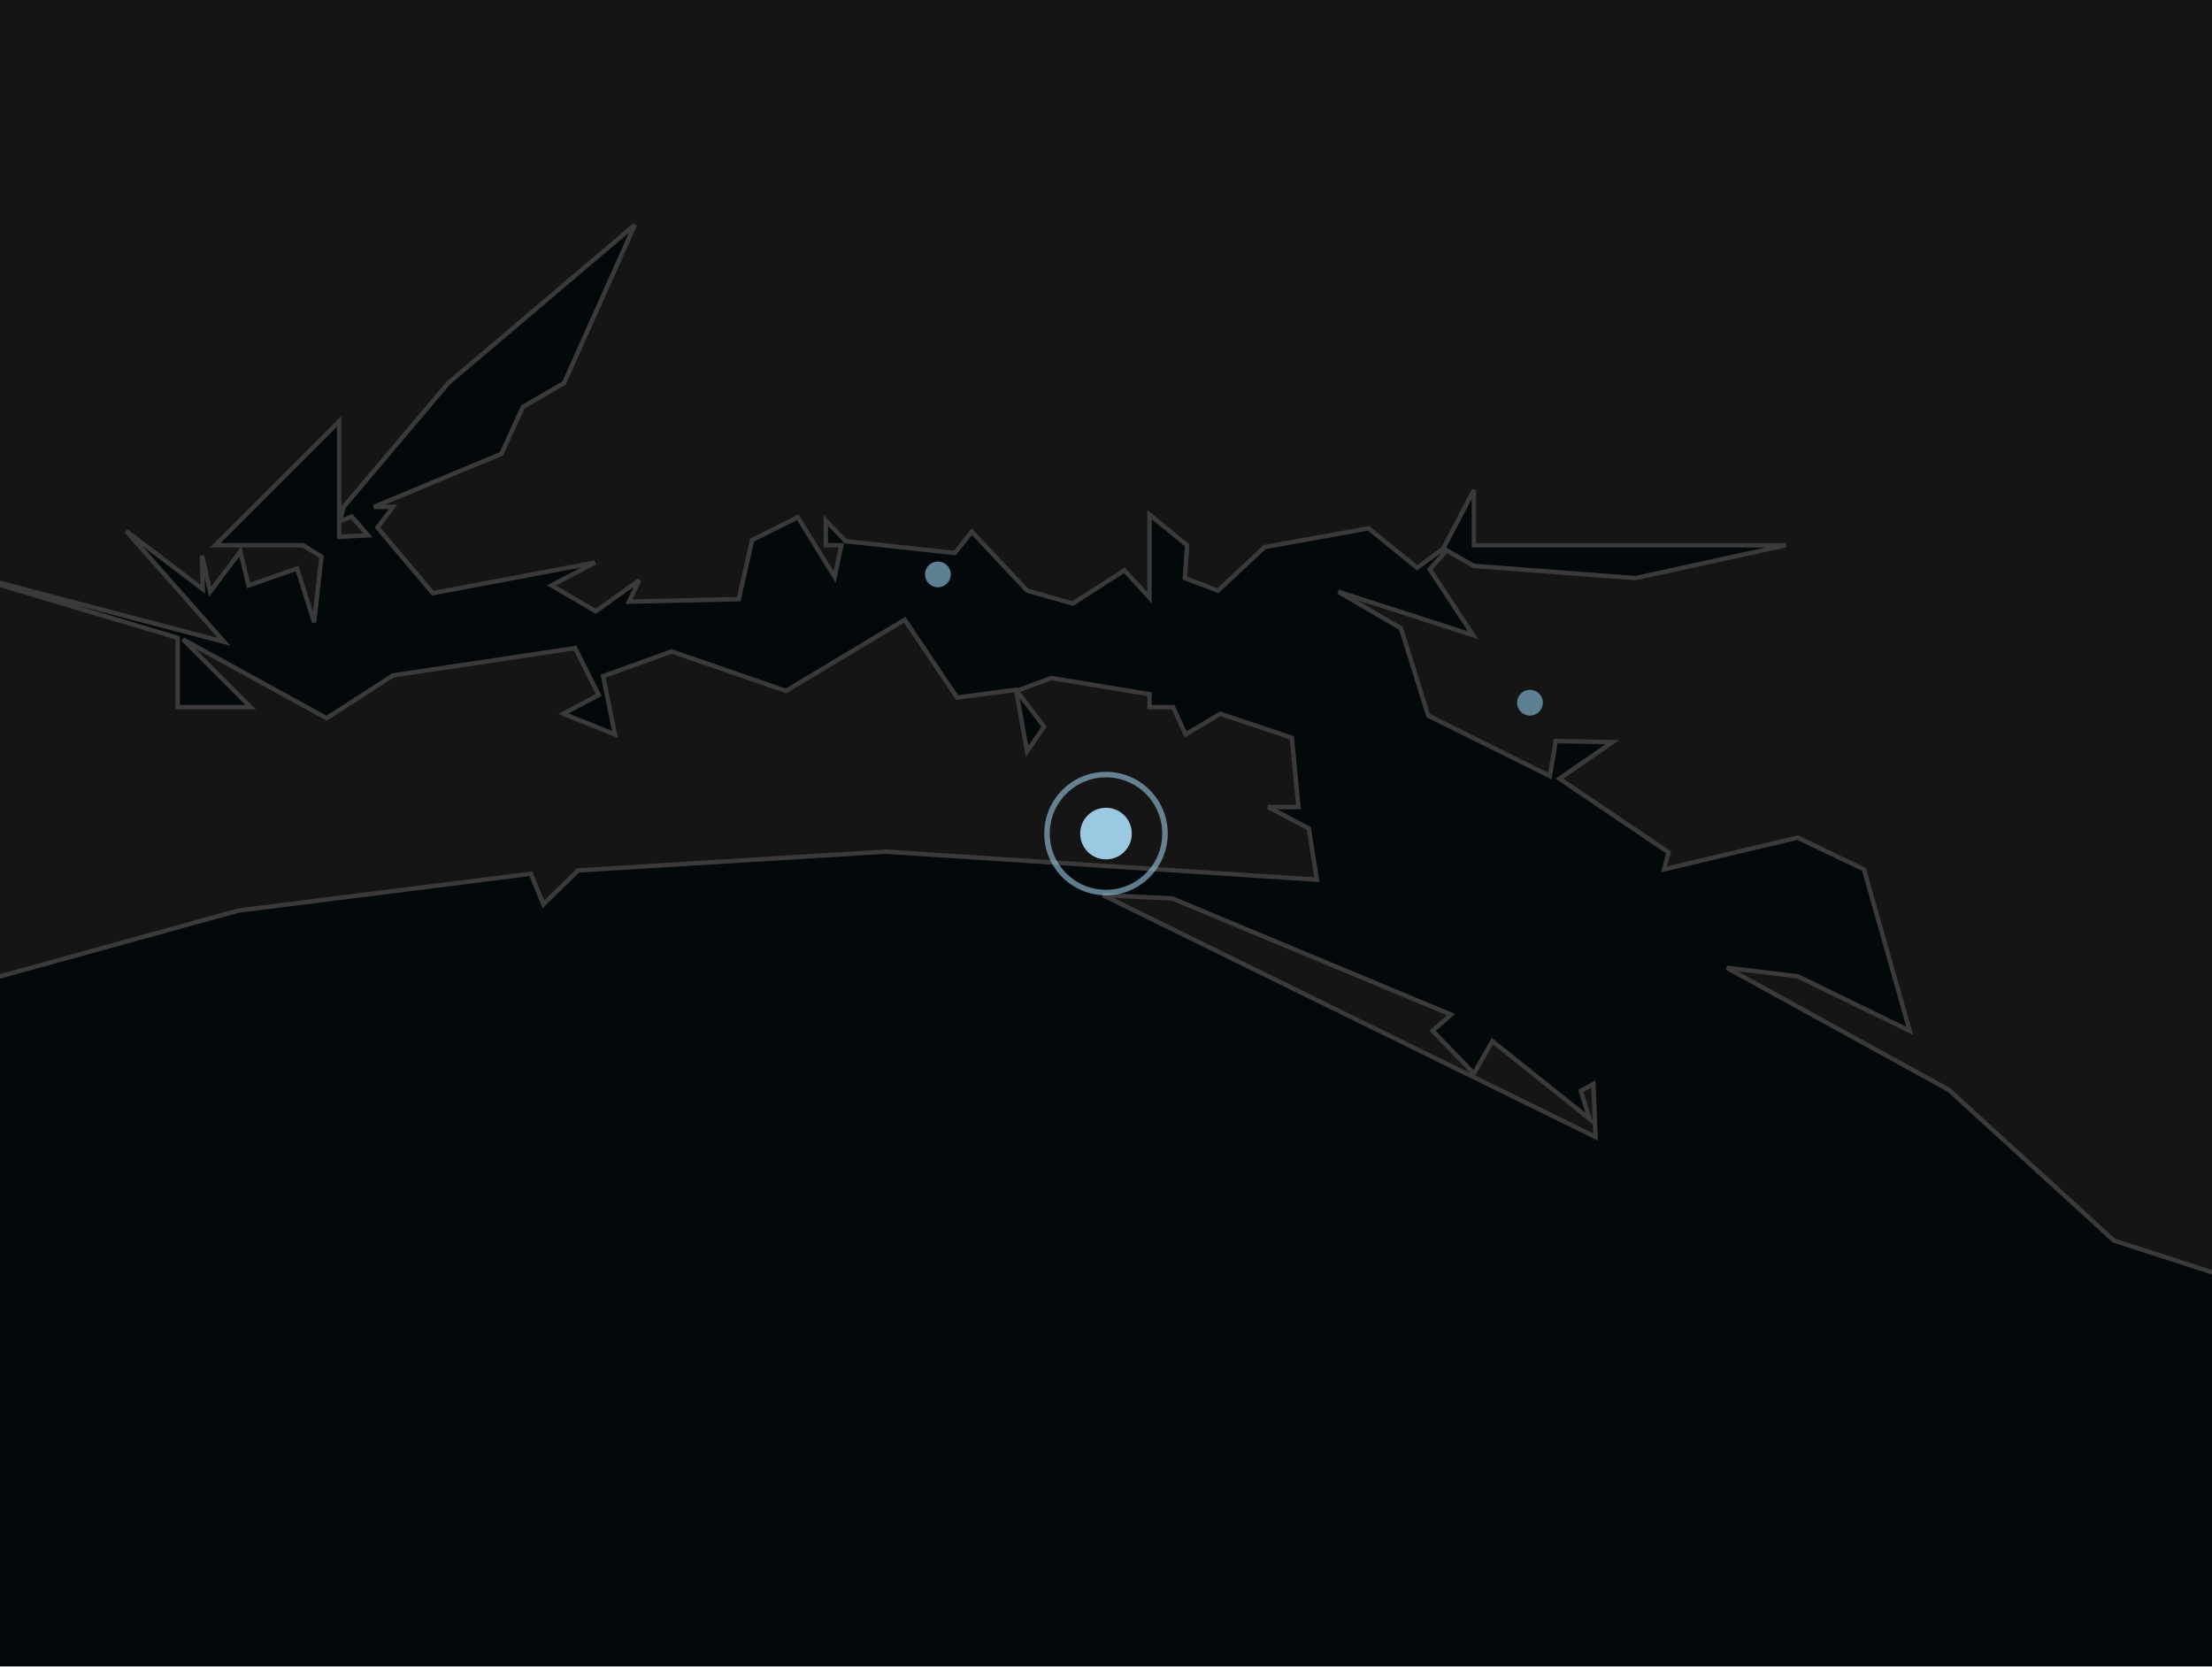
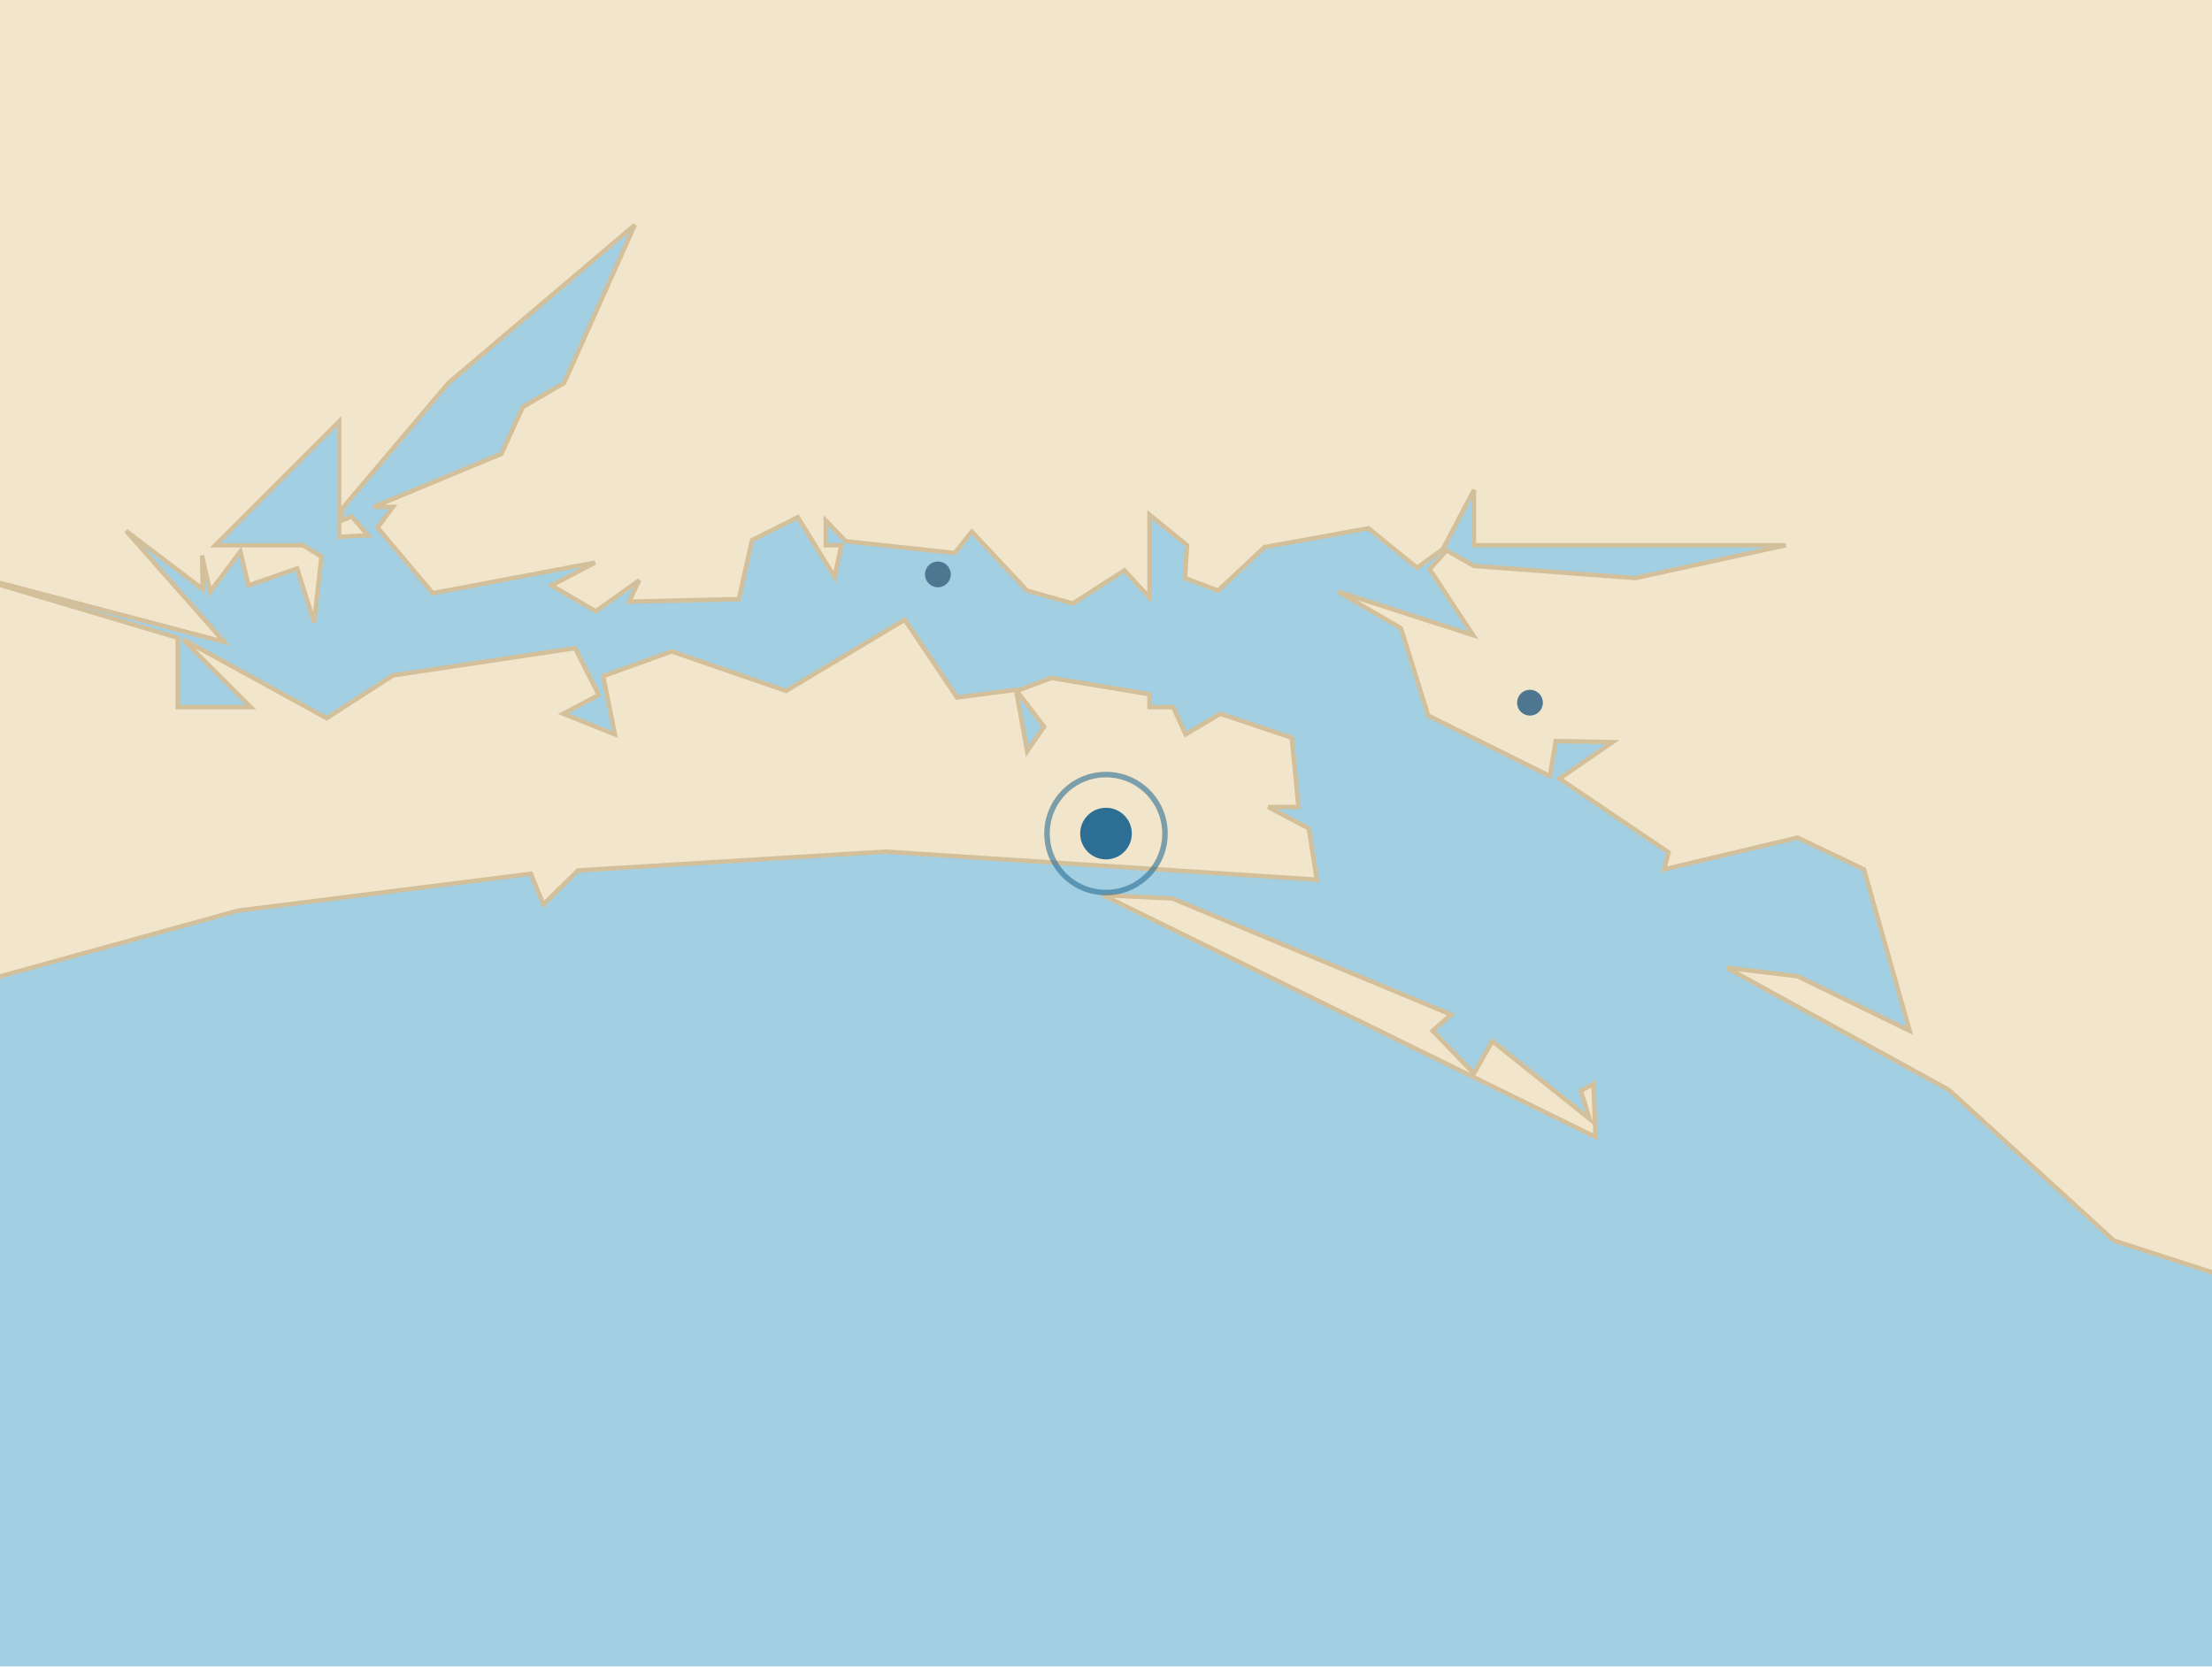
<svg xmlns="http://www.w3.org/2000/svg" viewBox="0 0 600 452">
-   <style>.map-land{fill:#151515;stroke:#3a3a3a;stroke-width:1.2}.map-dot{fill:#5d7f92}.map-dot.on{fill:#9cc9e2}.map-ring{fill:none;stroke:#9cc9e2;stroke-width:1.5;opacity:.6}.map-water{fill:#03080b}</style>
+   <style>.map-land{fill:#f1e5cb;stroke:#d3c09a;stroke-width:1.2}.map-dot{fill:#4f7690}.map-dot.on{fill:#2c6e94}.map-ring{fill:none;stroke:#2c6e94;stroke-width:1.5;opacity:.6}.map-water{fill:#a3cfe3}</style>
  <rect class="map-water" width="100%" height="100%" />
  <path class="map-land" fill-rule="evenodd" d="M1470.6 -710.7L1470.6 251.4L1466.8 253.4L1460.6 283.8L1444.8 285.7L1450.2 257.9L1440.6 253.4L1445.6 239.3L1439.4 229.6L1395.8 205.7L1383.2 215.2L1355 201.7L1341.6 205.7L1345.6 218.7L1333.8 218L1343 222.1L1341.2 225.6L1328 221L1329.4 224L1325 232.3L1322 212.9L1318.4 224.9L1314.6 213.8L1316 221L1308.4 221L1314 233.7L1302.8 222.8L1313 257.2L1301.8 240.5L1283.6 241.2L1281.6 232.6L1278 259.2L1264 246.3L1250 247L1250.8 254.1L1243.8 246.5L1233.4 247.4L1241.8 248.3L1245 261.6L1239.4 259.5L1235.2 263.4L1233.4 255.1L1228.6 253.4L1232.8 259L1228.6 256.7L1230.2 258.1L1225.6 259L1237.8 267.4L1228 268.7L1236 274.1L1238.8 268.3L1236.2 263.9L1242.6 263.4L1241.6 271.5L1248.2 263.2L1249.4 276.6L1243.4 275.9L1253.6 280.8L1258.8 273.4L1258.6 285.4L1227.6 316.7L1221.4 310.7L1218 321.4L1214.8 307L1202 301.7L1204 313.7L1198.6 307L1190.8 312.8L1190.8 275L1181 279.6L1176 301.7L1182.2 319.1L1172.2 326.5L1177.4 356.6L1167 373.3L1108.8 405.8L1063 405.1L1050.6 375L1056.2 344.1L1064.2 343.9L1056.2 326.3L1063 313L1050.2 326.7L1052.4 343.2L1039.2 370.8L1024.8 360.6L1038 371.2L1024 360.8L1030.2 353.6L1030.4 349.7L1035 345.7L1029.6 342.3L1028.2 355L942 347.4L963 337.8L950.4 327.9L954.8 323.7L927 323.7L927 345.3L908.4 344.1L908 318.8L898.8 311.2L906 302.8L899.6 303.3L896.2 289.2L884.2 306.3L882.2 298.4L890.2 290.1L907.2 282.4L889.2 281.3L890.6 279.6L883.2 272.2L875.2 279.6L883.2 280.8L876.4 280.6L871.4 298.7L868.4 273.4L865.8 280.3L863.2 272.2L848.8 269.9L822.2 289.4L819.2 282.4L816.4 284.1L821.2 289.4L795.2 308.4L742.8 302.1L670 346.4L611.2 348.7L573.4 336.5L528.6 295.6L468.4 262.5L487.6 264.8L518 279.6L505.6 235.8L487.6 227.2L451.4 235.8L452.6 231.2L423 211.2L437.4 201.3L422 201L420.4 210.5L387.4 194.1L380 170.4L363 160.5L399.6 172.3L387.8 154.4L392.4 149.3L399.8 153.5L443.6 156.8L484.4 147.9L399.8 147.9L399.8 132.9L391.4 148.9L384.4 154L371.2 143.3L343 148.4L330.4 160.2L321.4 156.8L322 147.9L311.8 139.6L311.8 162.1L305 154.7L291 163.7L278.6 160.2L263.6 144.2L259 150L229.4 146.8L224 141.2L224 147.9L228.2 147.9L226.4 156.5L216.4 140.3L204 146.5L200.4 162.5L170.6 163.2L173.4 157.4L161.6 165.8L149.6 158.8L161.4 152.6L117.4 160.9L102.4 143.1L106.6 137.5L101.4 137.5L136 123.1L141.8 110.4L153 103.9L172.2 61L121.6 103.9L93.2 137.5L92.2 141.4L95.4 140.1L99.8 145.2L92 145.6L92 114.3L58.4 147.9L82.2 147.9L87.2 151L85.2 168.8L80.6 154.2L67.4 158.8L65.2 149.6L57 160.5L54.8 150.7L55 159.8L34.2 144L60.8 174.1L-15.6 154L48.2 173L48.2 191.8L68 191.8L49.6 173.4L88.6 194.8L106.6 183.2L156 175.8L162.4 188.5L152.8 193.6L166.8 199.2L163.6 183.4L182.2 176.7L213.2 187.4L245.4 168.1L259.6 189.2L275.6 187.1L278.6 203.8L283.2 197.1L275.8 187.4L285.2 183.9L311.8 188.3L311.8 191.8L318.2 191.8L321.6 199.2L331 193.6L350.4 200.1L352.2 218.9L344 218.9L355 224.7L357.2 238.6L240.2 231L156.8 236.1L147.4 245.3L144 237L64.6 247L-91.4 290.1L-101.6 312.8L-101.6 297L-109.4 298.4L-99.6 323.9L-113.4 306.8L-119.8 311.6L-104.8 336.9L-118 338.1L-127.6 323L-126.4 302.8L-200.8 333.7L-212.2 348.5L-218 344.3L-214.8 350.8L-230.6 347.6L-375 398.4L-421.4 424.3L-428.2 419L-496 441L-512.2 440.8L-519.4 430.6L-510.8 420.4L-513.4 384.5L-505.4 370.8L-494.4 381.7L-495.6 375L-479.6 370.5L-477.6 379.4L-477.4 371.7L-470.4 379.4L-473.6 371L-465.6 378.2L-465.6 369.8L-456.6 378.4L-456.8 372.9L-464.8 368.9L-474.4 368.2L-464.6 363.4L-466.4 352.7L-457.6 351.8L-438.6 356.6L-428.4 384.2L-437.4 354.8L-425 359.9L-416.2 353.8L-412 362.7L-414.4 354.3L-418.8 352.7L-414.8 339L-422.2 352.2L-424.4 343.9L-444 343.2L-442.2 336L-445.2 339.7L-444.6 348.7L-458.4 349.2L-467.6 338.8L-474.8 345.3L-503.2 318.8L-479.4 304.9L-493.6 323.7L-452.8 323.7L-479.2 304.7L-472.6 301L-485.6 305.9L-527.4 293.1L-553.4 307.9L-548.8 287.3L-541.6 286.8L-548.2 276.6L-569 275.5L-567.8 270.1L-595.6 274.5L-643.8 294.3L-660.8 326.7L-682.8 334.8L-684.8 348.7L-699 327L-699 384.2L-672.6 367.5L-677 360.8L-665.4 358L-655 347.4L-655 367.5L-626.2 367.5L-634.2 359.6L-620.8 348.1L-594.6 358L-589 386.5L-573.8 403.9L-588.4 439.4L-583.2 443.1L-653.4 478.4L-705.6 528.7L-768.4 554.7L-778.6 580.4L-770.2 610.1L-826.2 669L-817 709.6L-856 739.7L-864.2 735.5L-855 732.3L-848.8 714.2L-845 711.4L-843.4 714.9L-838.6 713.3L-834.2 704.9L-841.8 698.2L-849.6 698.9L-834.8 705.4L-842.8 714L-844.4 710.2L-848 710.9L-861 695.4L-883.6 697.7L-889 686.1L-896.8 686.4L-889 687.3L-916.8 718.8L-932.2 717.7L-926.8 688.5L-920 693.8L-914 686.8L-926.6 687.3L-922.2 675.7L-918.6 675.7L-916 659.2L-907 659.2L-907.8 665.5L-911.8 666.4L-914.8 672.7L-897.8 667.6L-907.4 657.6L-914 657.6L-918.6 660.6L-906.8 649L-923.2 657.4L-924.4 664.1L-936.2 675.7L-926.2 675.7L-929.6 696.6L-937.6 700.7L-935.8 703.8L-929.8 698L-934.4 718.4L-958.4 715.4L-956.8 707.5L-943.4 708.9L-942 693.6L-937.8 700.7L-929.8 678.7L-943.6 689.1L-944.4 708.9L-956.6 706.5L-960.8 717.9L-974.4 719.5L-985.8 701L-993.2 731.1L-1005.6 721.4L-1034 725.6L-1028.4 719.8L-1050.4 696.3L-1074.4 719.8L-1084.2 754.8L-1069 749.2L-1074.4 772.4L-1102.8 794.7L-1102.8 719.8L-1138.4 719.8L-1138.4 785.6L-1174.2 780.7L-1156.8 763.8L-1204.8 763.8L-1200 719.8L-1226.2 694.9L-1243.8 719.8L-1226.2 719.8L-1226.2 757.1L-1270.2 750.1L-1358.2 743.9L-1380 738.1L-1429.4 745.7L-1429.4 912.4L-1364 912.4L-1370.6 896L-1358.2 851.9L-1314.2 824.6L-1219.6 826.4L-1230.6 839.9L-1245.2 870.7L-1287.6 896L-1314.2 896L-1314.2 912.4L-1292.8 912.4L-1290.4 910.1L-1290.6 912.4L-1429.4 912.4L-1429.4 -710.7ZM1425.6 -597.8L1410.4 -637L1328.8 -597.8ZM1452.4 -510.1L1410.4 -569L1353.8 -597.8L1377.2 -510.1L1410.4 -499.5L1410.4 -510.1ZM1058.8 -107.6L1058.8 -196.6L1015.2 -159.5ZM861.4 60.1L839.2 33.4L839.2 60.1L816 60.1L839.2 82.3ZM811.4 16L795.2 4.6L779.6 16L751.2 16L751.2 10.2L733.2 16L751.2 30.4L773.2 17.9L830.4 48.2ZM1102.8 136.3L1090.2 147.9L1069.2 182.7L1102.8 159.8L1133 119.4ZM1149.2 367.5L1146.8 343.9L1070.6 367.5ZM989 147.9L971 129.9L941.2 119.2L964.6 191.8L991.8 191.8L999 169.7ZM839.2 212.4L839.2 264.1L875.6 273.2L859.4 191.8L852 169.7L873.8 112L839.2 127.5L823.6 147.9L839.2 170.2L839.2 191.8L818.6 191.8ZM947.8 279.6L952.4 235.8L927 202.9L894.2 235.8L916.6 279.6L927 279.6L927 309.8ZM-742.8 282.2L-742.8 367.5L-740.4 367.5L-724.2 323.7ZM-1094.4 650.2L-1122.4 675.7L-1094.4 703.8L-1094.4 675.7L-1086.2 675.7ZM-1200.8 631.6L-1182.4 650.2L-1157.6 631.6L-1182.4 602.7ZM-1314.2 700.3L-1314.2 607.5L-1356.6 631.6ZM-1314.2 763.8L-1279.8 763.8L-1270.2 778L-1226.2 783.3L-1226.2 807.9L-1287.6 807.9L-1314.2 769.1ZM-1358.2 786.8L-1318.8 772.2L-1372 807.9L-1402 807.9L-1402 787ZM-108.4 618.7L-109.2 611.5L-84.6 616.6L-92 611.5L-82 609.6L-62.4 565.8L-66 598.5L-96.2 647.4L-110.6 657.1L-108.4 644.6L-152.6 644.9L-126 636L-114.6 636.3L-113.2 641.1L-99.2 643.2L-112.8 638.1L-89.6 633L-132.2 630.9L-159.2 623.5L-232.6 611L-125 608.9ZM1414.4 618.4L1388.4 605.9L1466.6 608.2L1470.6 607.3L1470.6 613.6L1442.8 619.8ZM118.4 662.7L96.4 653L165 650L182.4 637.4L187.8 634.2L192 637.9L155 662.3ZM869.6 629.8L804.8 620.7L795.2 611.2L795.2 619.6L710.6 607.8L639.6 582.5L576.6 589.9L513.6 582.9L519.2 574.1L525 583.2L619.4 567.2L619.4 581.6L636.8 564.2L647.4 562.3L754.8 600.6L886.8 623.5L909.2 618ZM1154.2 685.7L1089.6 668.7L1061.4 655.8L1055.8 645.1L1162.2 678.7L1254.4 653.4L1227.6 672.2ZM432.8 308.4L299.2 242.8L318 243.7L393.6 275.2L388.6 279.6L399.8 291.2L404.8 282.4L431.2 303.5L428.8 295.9L432.2 294ZM-808.8 848.2L-823.2 841L-811.2 832L-817 808.6L-786.8 838.9L-786.8 822.7L-782.6 822L-786.8 819.2L-786.8 814.1L-784.4 795.3L-764.6 810.9L-785.6 843.8Z" />
  <circle cx="-115" cy="292.4" r="3.5" class="map-dot" />
  <circle cx="300" cy="226.1" r="16" class="map-ring" />
  <circle cx="300" cy="226.1" r="7" class="map-dot on" />
  <circle cx="-235" cy="331.6" r="3.5" class="map-dot" />
  <circle cx="-424.4" cy="412.1" r="3.5" class="map-dot" />
  <circle cx="-589.4" cy="428.3" r="3.5" class="map-dot" />
  <circle cx="415" cy="190.6" r="3.5" class="map-dot" />
  <circle cx="254.4" cy="155.8" r="3.5" class="map-dot" />
</svg>
